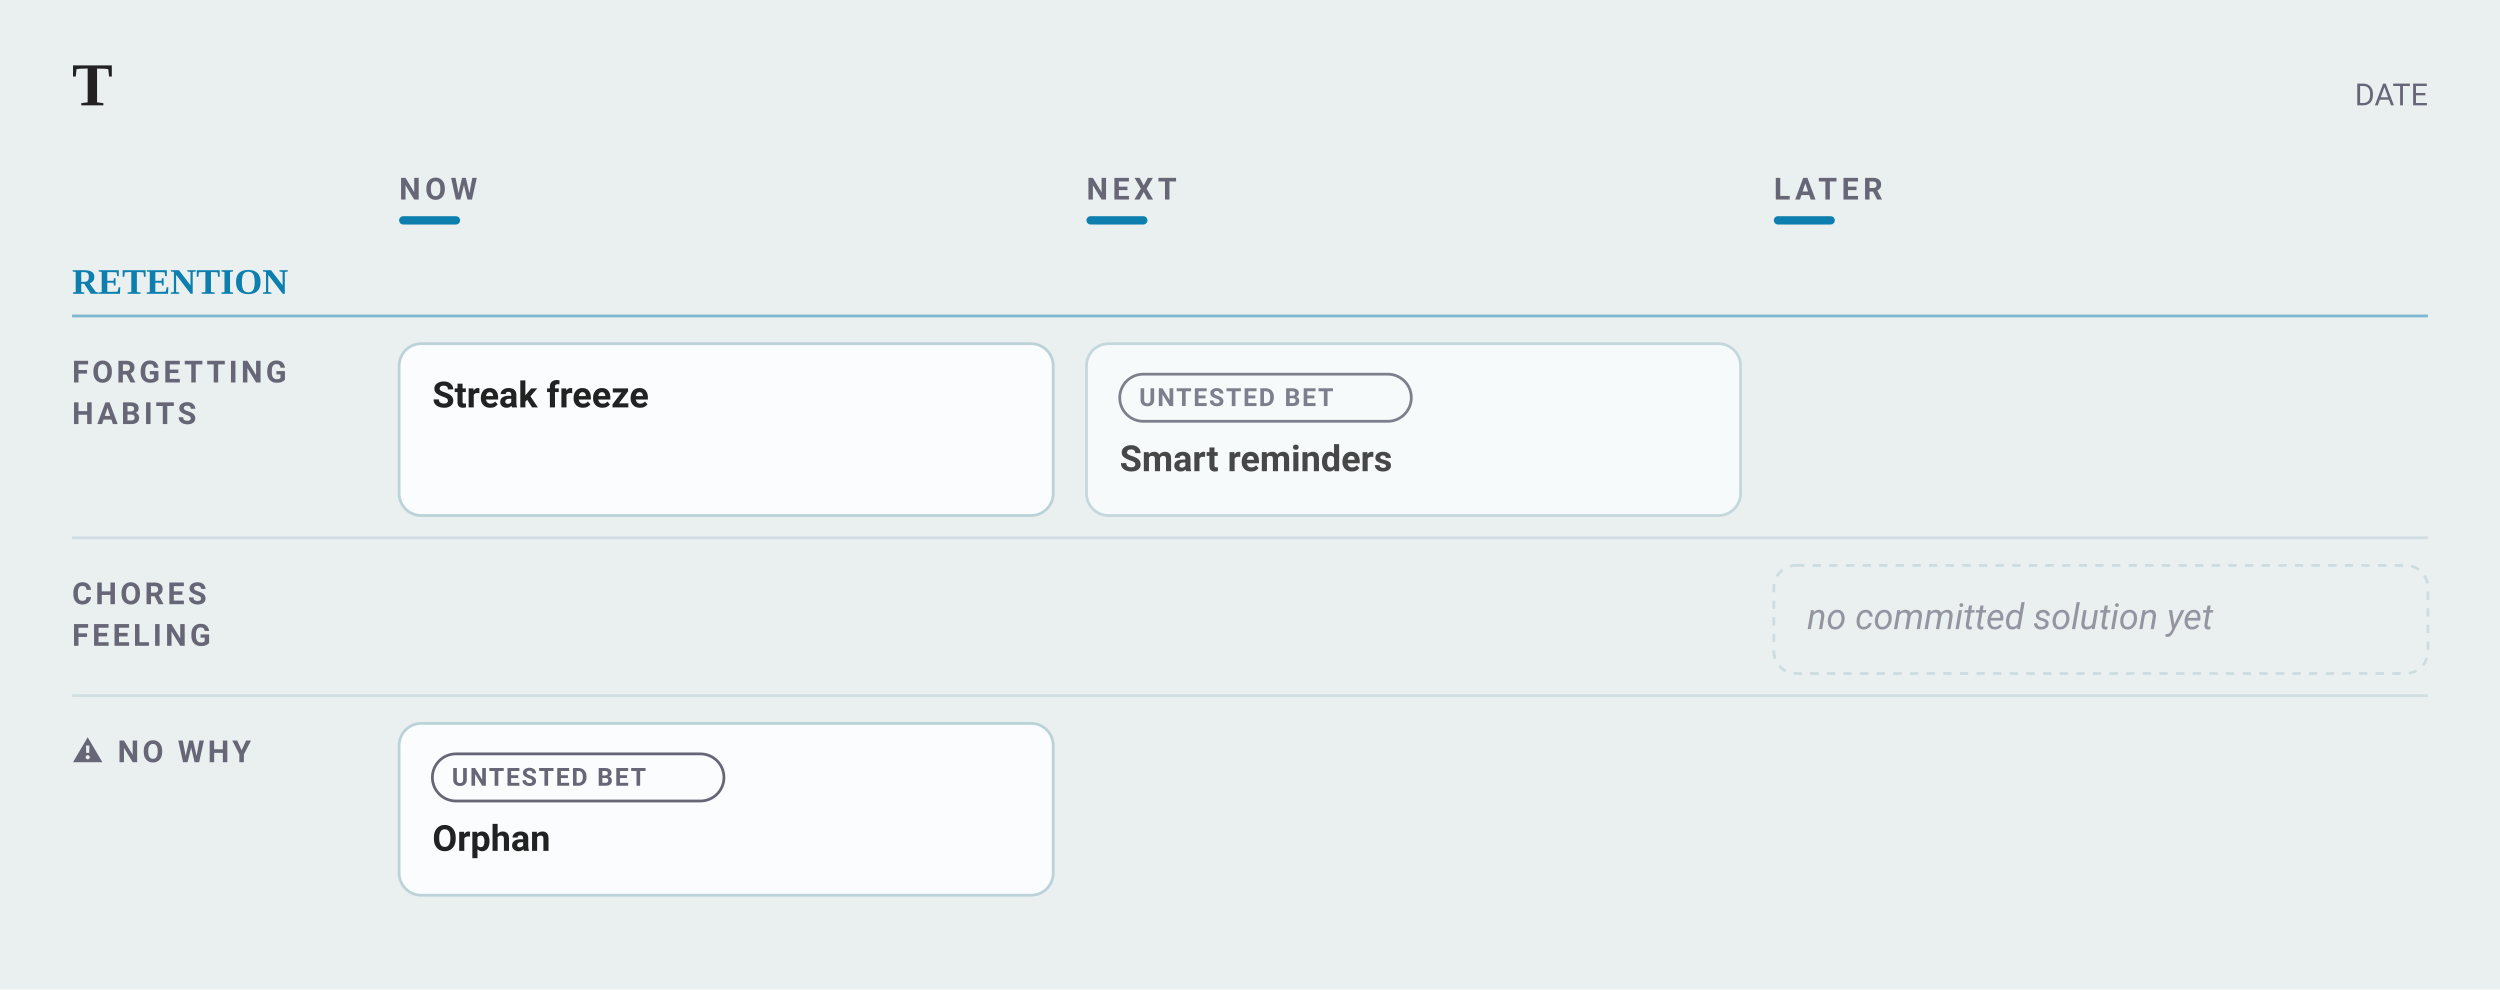
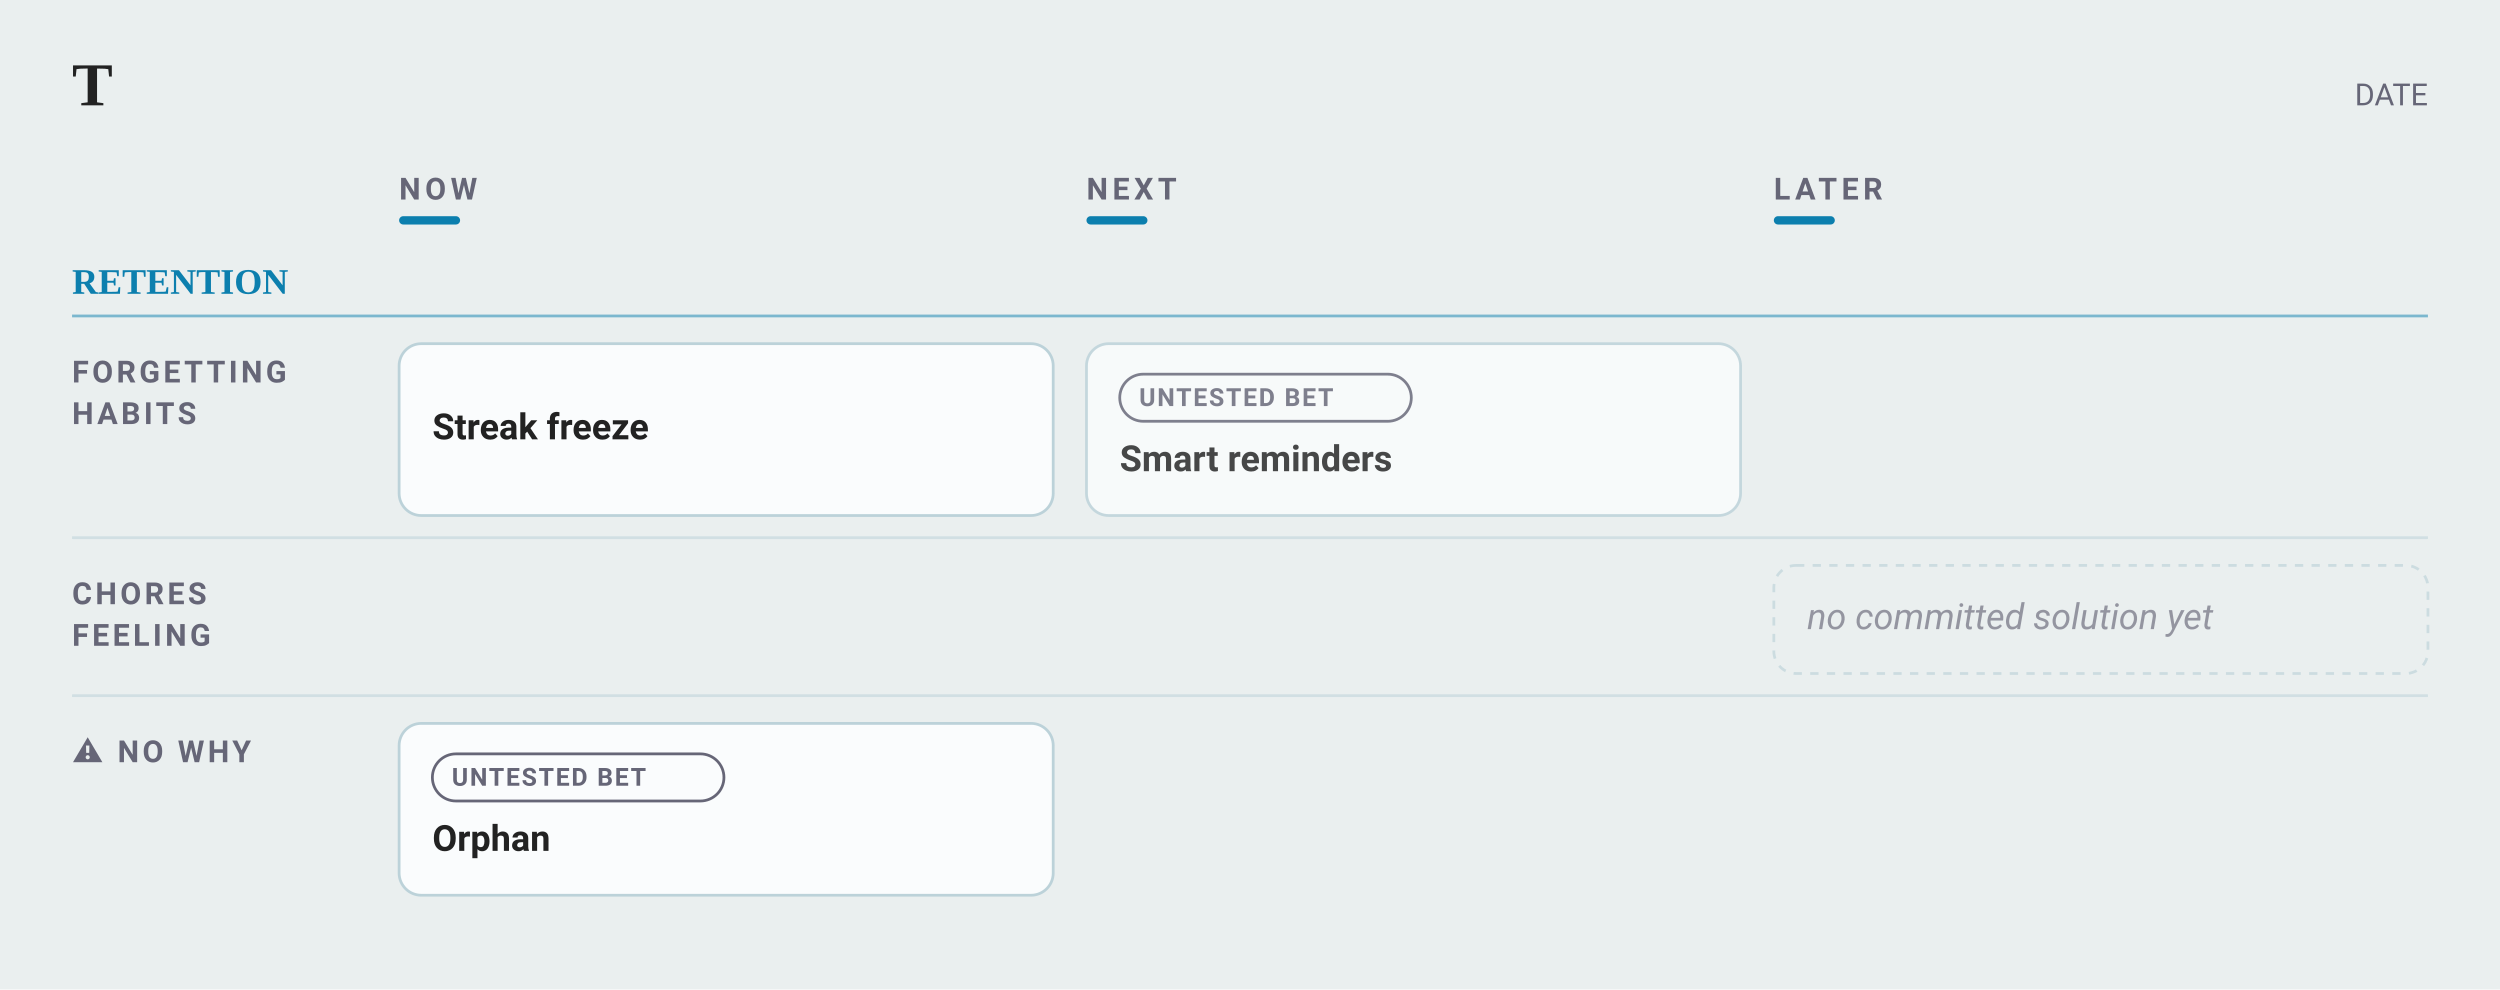
<svg xmlns="http://www.w3.org/2000/svg" width="902" height="357" viewBox="0 0 902 357" font-family="-apple-system, BlinkMacSystemFont, &quot;Segoe UI&quot;, Roboto, sans-serif">
  <rect width="902" height="357" fill="#eaefef" />
  <text x="26" y="38" font-family="Charter, Georgia, &quot;Times New Roman&quot;, serif" font-size="22" font-weight="700" fill="#222">T</text>
  <text x="876" y="38" text-anchor="end" font-size="11" fill="#667">DATE</text>
  <text x="144" y="72" font-size="11" font-weight="600" letter-spacing="1.6" fill="#667">NOW</text>
  <rect x="144" y="78" width="22" height="3" rx="1.5" fill="#0C7FAE" />
  <text x="392" y="72" font-size="11" font-weight="600" letter-spacing="1.6" fill="#667">NEXT</text>
  <rect x="392" y="78" width="22" height="3" rx="1.5" fill="#0C7FAE" />
  <text x="640" y="72" font-size="11" font-weight="600" letter-spacing="1.6" fill="#667">LATER</text>
  <rect x="640" y="78" width="22" height="3" rx="1.5" fill="#0C7FAE" />
  <text x="26" y="106" font-family="Charter, Georgia, &quot;Times New Roman&quot;, serif" font-size="13" font-weight="700" fill="#0C7FAE">RETENTION</text>
  <line x1="26" y1="114" x2="876" y2="114" stroke="#0C7FAE" stroke-width="1" opacity="0.5" />
  <text x="26" y="138" font-size="11" font-weight="600" letter-spacing="1.2" fill="#667">FORGETTING</text>
  <text x="26" y="153" font-size="11" font-weight="600" letter-spacing="1.2" fill="#667">HABITS</text>
  <rect data-cell="0|Forgetting habits" x="144" y="118" width="236" height="80" fill="transparent" />
  <g data-line="5" opacity="1.00">
    <rect x="144" y="124" width="236" height="62" rx="8" fill="#fafcfd" stroke="#bcd2d9" stroke-width="1" />
-     <text data-edit="title" data-line="5" data-raw="Streak freeze" x="156" y="147" font-size="13" font-weight="600" fill="#222">Streak freeze</text>
+     <text data-edit="title" data-line="5" data-raw="Streak freeze" x="156" y="158.5" font-size="13" font-weight="600" fill="#222">Streak freeze</text>
  </g>
  <rect data-cell="1|Forgetting habits" x="392" y="118" width="236" height="80" fill="transparent" />
  <g data-line="3" opacity="0.82">
    <rect x="392" y="124" width="236" height="62" rx="8" fill="#fafcfd" stroke="#bcd2d9" stroke-width="1" />
    <rect x="404" y="135" width="105.2" height="17" rx="8.5" fill="none" stroke="#667" stroke-width="1" />
    <text x="411" y="146.5" font-size="9" font-weight="600" letter-spacing="0.6" fill="#667">UNTESTED BET</text>
    <text data-edit="title" data-line="3" data-raw="Smart reminders" x="404" y="170" font-size="13" font-weight="600" fill="#222">Smart reminders</text>
  </g>
  <rect data-cell="2|Forgetting habits" x="640" y="118" width="236" height="80" fill="transparent" />
  <line x1="26" y1="194" x2="876" y2="194" stroke="#bcd2d9" stroke-width="1" opacity="0.55" />
  <text x="26" y="218" font-size="11" font-weight="600" letter-spacing="1.2" fill="#667">CHORES</text>
  <text x="26" y="233" font-size="11" font-weight="600" letter-spacing="1.2" fill="#667">FEELING</text>
  <rect data-cell="0|Chores feeling" x="144" y="198" width="236" height="57" fill="transparent" />
  <rect data-cell="1|Chores feeling" x="392" y="198" width="236" height="57" fill="transparent" />
  <rect data-cell="2|Chores feeling" x="640" y="198" width="236" height="57" fill="transparent" />
  <g data-line="7" opacity="0.65">
    <rect x="640" y="204" width="236" height="39" rx="8" fill="none" stroke="#bcd2d9" stroke-width="1" stroke-dasharray="3 3" />
    <text x="652" y="227" font-size="13" font-weight="400" font-style="italic" fill="#667">no committed solution yet</text>
  </g>
  <line x1="26" y1="251" x2="876" y2="251" stroke="#bcd2d9" stroke-width="1" opacity="0.55" />
  <text x="26" y="275" font-size="11" font-weight="600" letter-spacing="1.2" fill="#667">⚠ NO WHY</text>
  <rect data-cell="0|⚠ no why" x="144" y="255" width="236" height="80" fill="transparent" />
  <g data-line="8" opacity="1.00">
    <rect x="144" y="261" width="236" height="62" rx="8" fill="#fafcfd" stroke="#bcd2d9" stroke-width="1" />
    <rect x="156" y="272" width="105.2" height="17" rx="8.5" fill="none" stroke="#667" stroke-width="1" />
    <text x="163" y="283.5" font-size="9" font-weight="600" letter-spacing="0.6" fill="#667">UNTESTED BET</text>
    <text data-edit="title" data-line="8" data-raw="Orphan" x="156" y="307" font-size="13" font-weight="600" fill="#222">Orphan</text>
  </g>
  <rect data-cell="1|⚠ no why" x="392" y="255" width="236" height="80" fill="transparent" />
  <rect data-cell="2|⚠ no why" x="640" y="255" width="236" height="80" fill="transparent" />
</svg>
